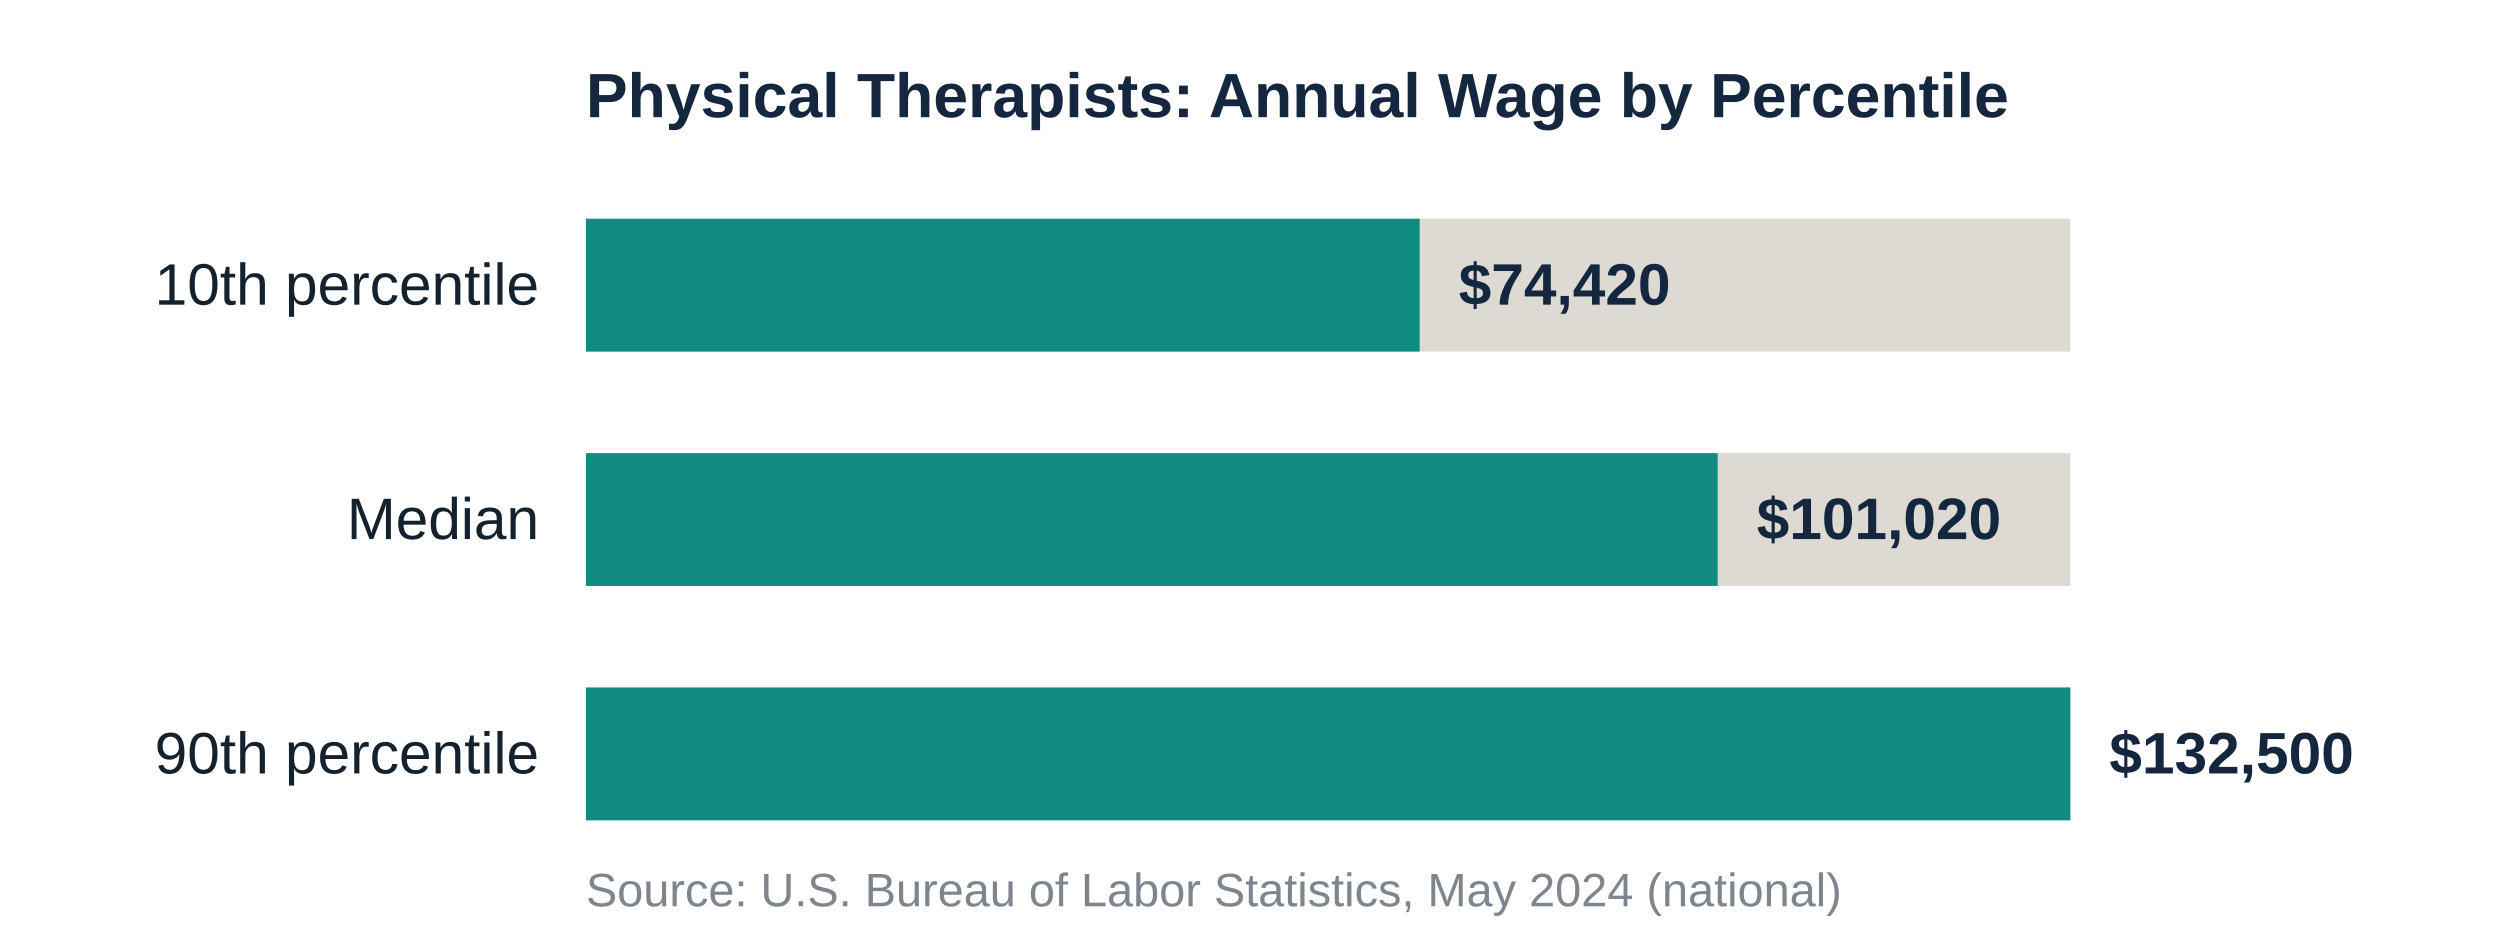
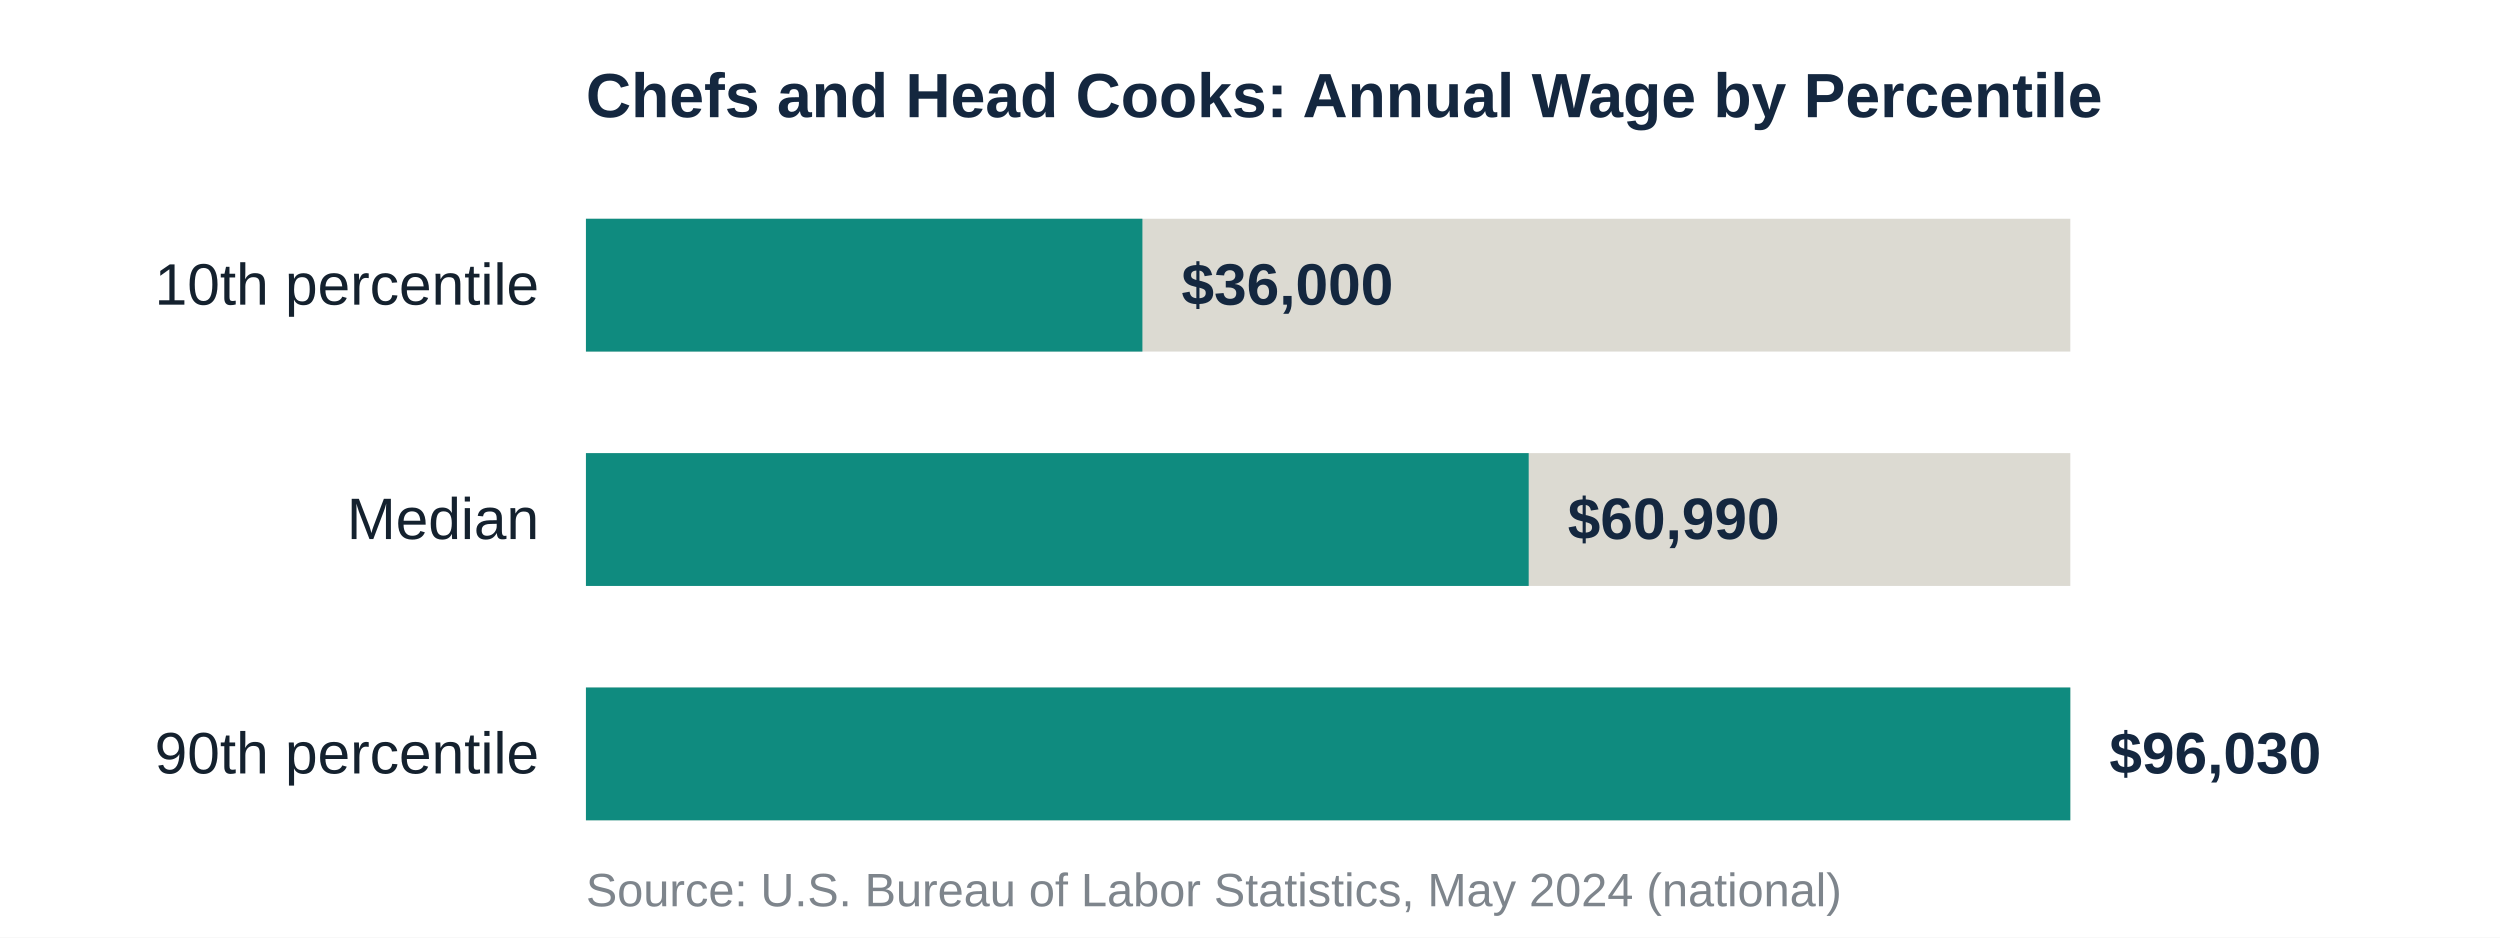
<svg xmlns="http://www.w3.org/2000/svg" viewBox="0 0 640 240" font-family="Arial, sans-serif">
  <rect x="0" y="0" width="640" height="240" fill="white" />
-   <text x="150" y="30" font-size="16" font-weight="700" fill="#14273f">Physical Therapists: Annual Wage by Percentile</text>
+   <text x="150" y="30" font-size="16" font-weight="700" fill="#14273f">Chefs and Head Cooks: Annual Wage by Percentile</text>
  <text x="138" y="78" text-anchor="end" font-size="15" fill="#14212e" font-family="Arial, sans-serif">10th percentile</text>
  <rect x="150" y="56" width="380" height="34" fill="#dcdad2" />
-   <rect x="150" y="56" width="213.431" height="34" fill="#0f8b7f" />
-   <text x="373.431" y="78" font-size="15" font-weight="700" fill="#14273f" font-family="Arial, sans-serif">$74,420</text>
+   <rect x="150" y="56" width="142.455" height="34" fill="#0f8b7f" />
+   <text x="302.455" y="78" font-size="15" font-weight="700" fill="#14273f" font-family="Arial, sans-serif">$36,000</text>
  <text x="138" y="138" text-anchor="end" font-size="15" fill="#14212e" font-family="Arial, sans-serif">Median</text>
  <rect x="150" y="116" width="380" height="34" fill="#dcdad2" />
-   <rect x="150" y="116" width="289.718" height="34" fill="#0f8b7f" />
-   <text x="449.718" y="138" font-size="15" font-weight="700" fill="#14273f" font-family="Arial, sans-serif">$101,020</text>
+   <rect x="150" y="116" width="241.343" height="34" fill="#0f8b7f" />
+   <text x="401.343" y="138" font-size="15" font-weight="700" fill="#14273f" font-family="Arial, sans-serif">$60,990</text>
  <text x="138" y="198" text-anchor="end" font-size="15" fill="#14212e" font-family="Arial, sans-serif">90th percentile</text>
  <rect x="150" y="176" width="380" height="34" fill="#dcdad2" />
  <rect x="150" y="176" width="380" height="34" fill="#0f8b7f" />
-   <text x="540" y="198" font-size="15" font-weight="700" fill="#14273f" font-family="Arial, sans-serif">$132,500</text>
+   <text x="540" y="198" font-size="15" font-weight="700" fill="#14273f" font-family="Arial, sans-serif">$96,030</text>
  <text x="150" y="232" font-size="12" fill="#14212e" opacity="0.55">Source: U.S. Bureau of Labor Statistics, May 2024 (national)</text>
</svg>
